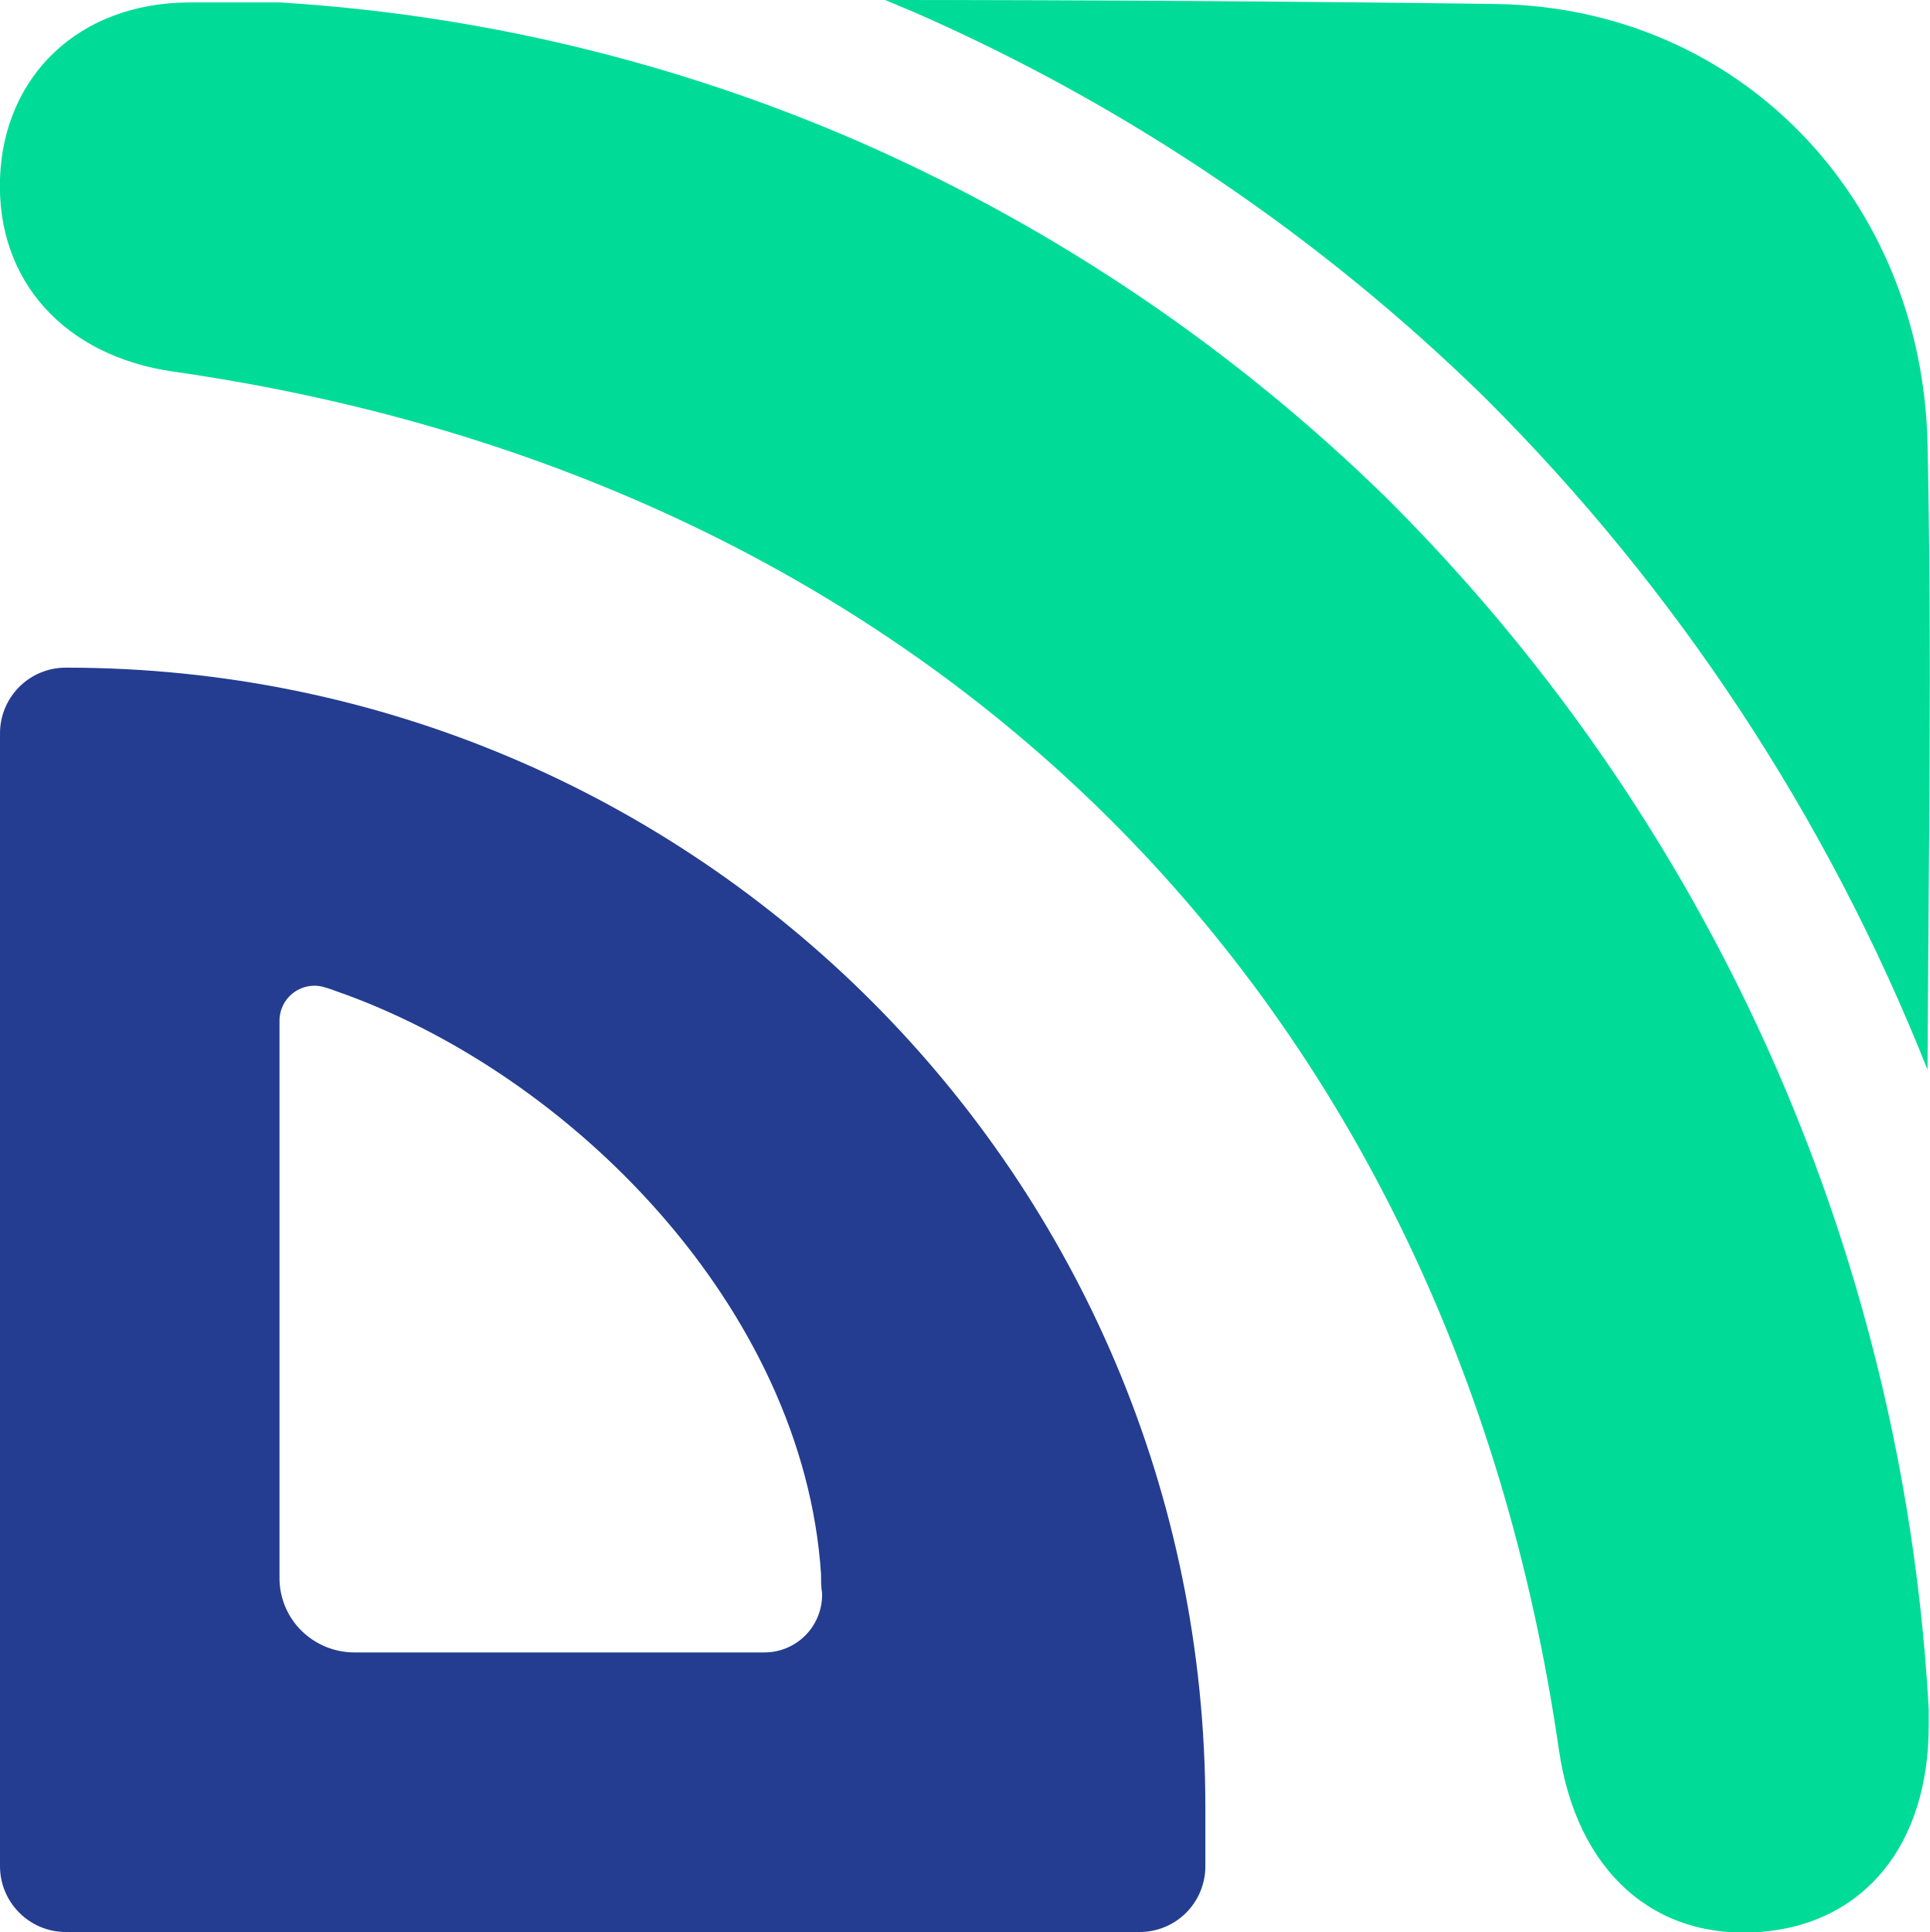
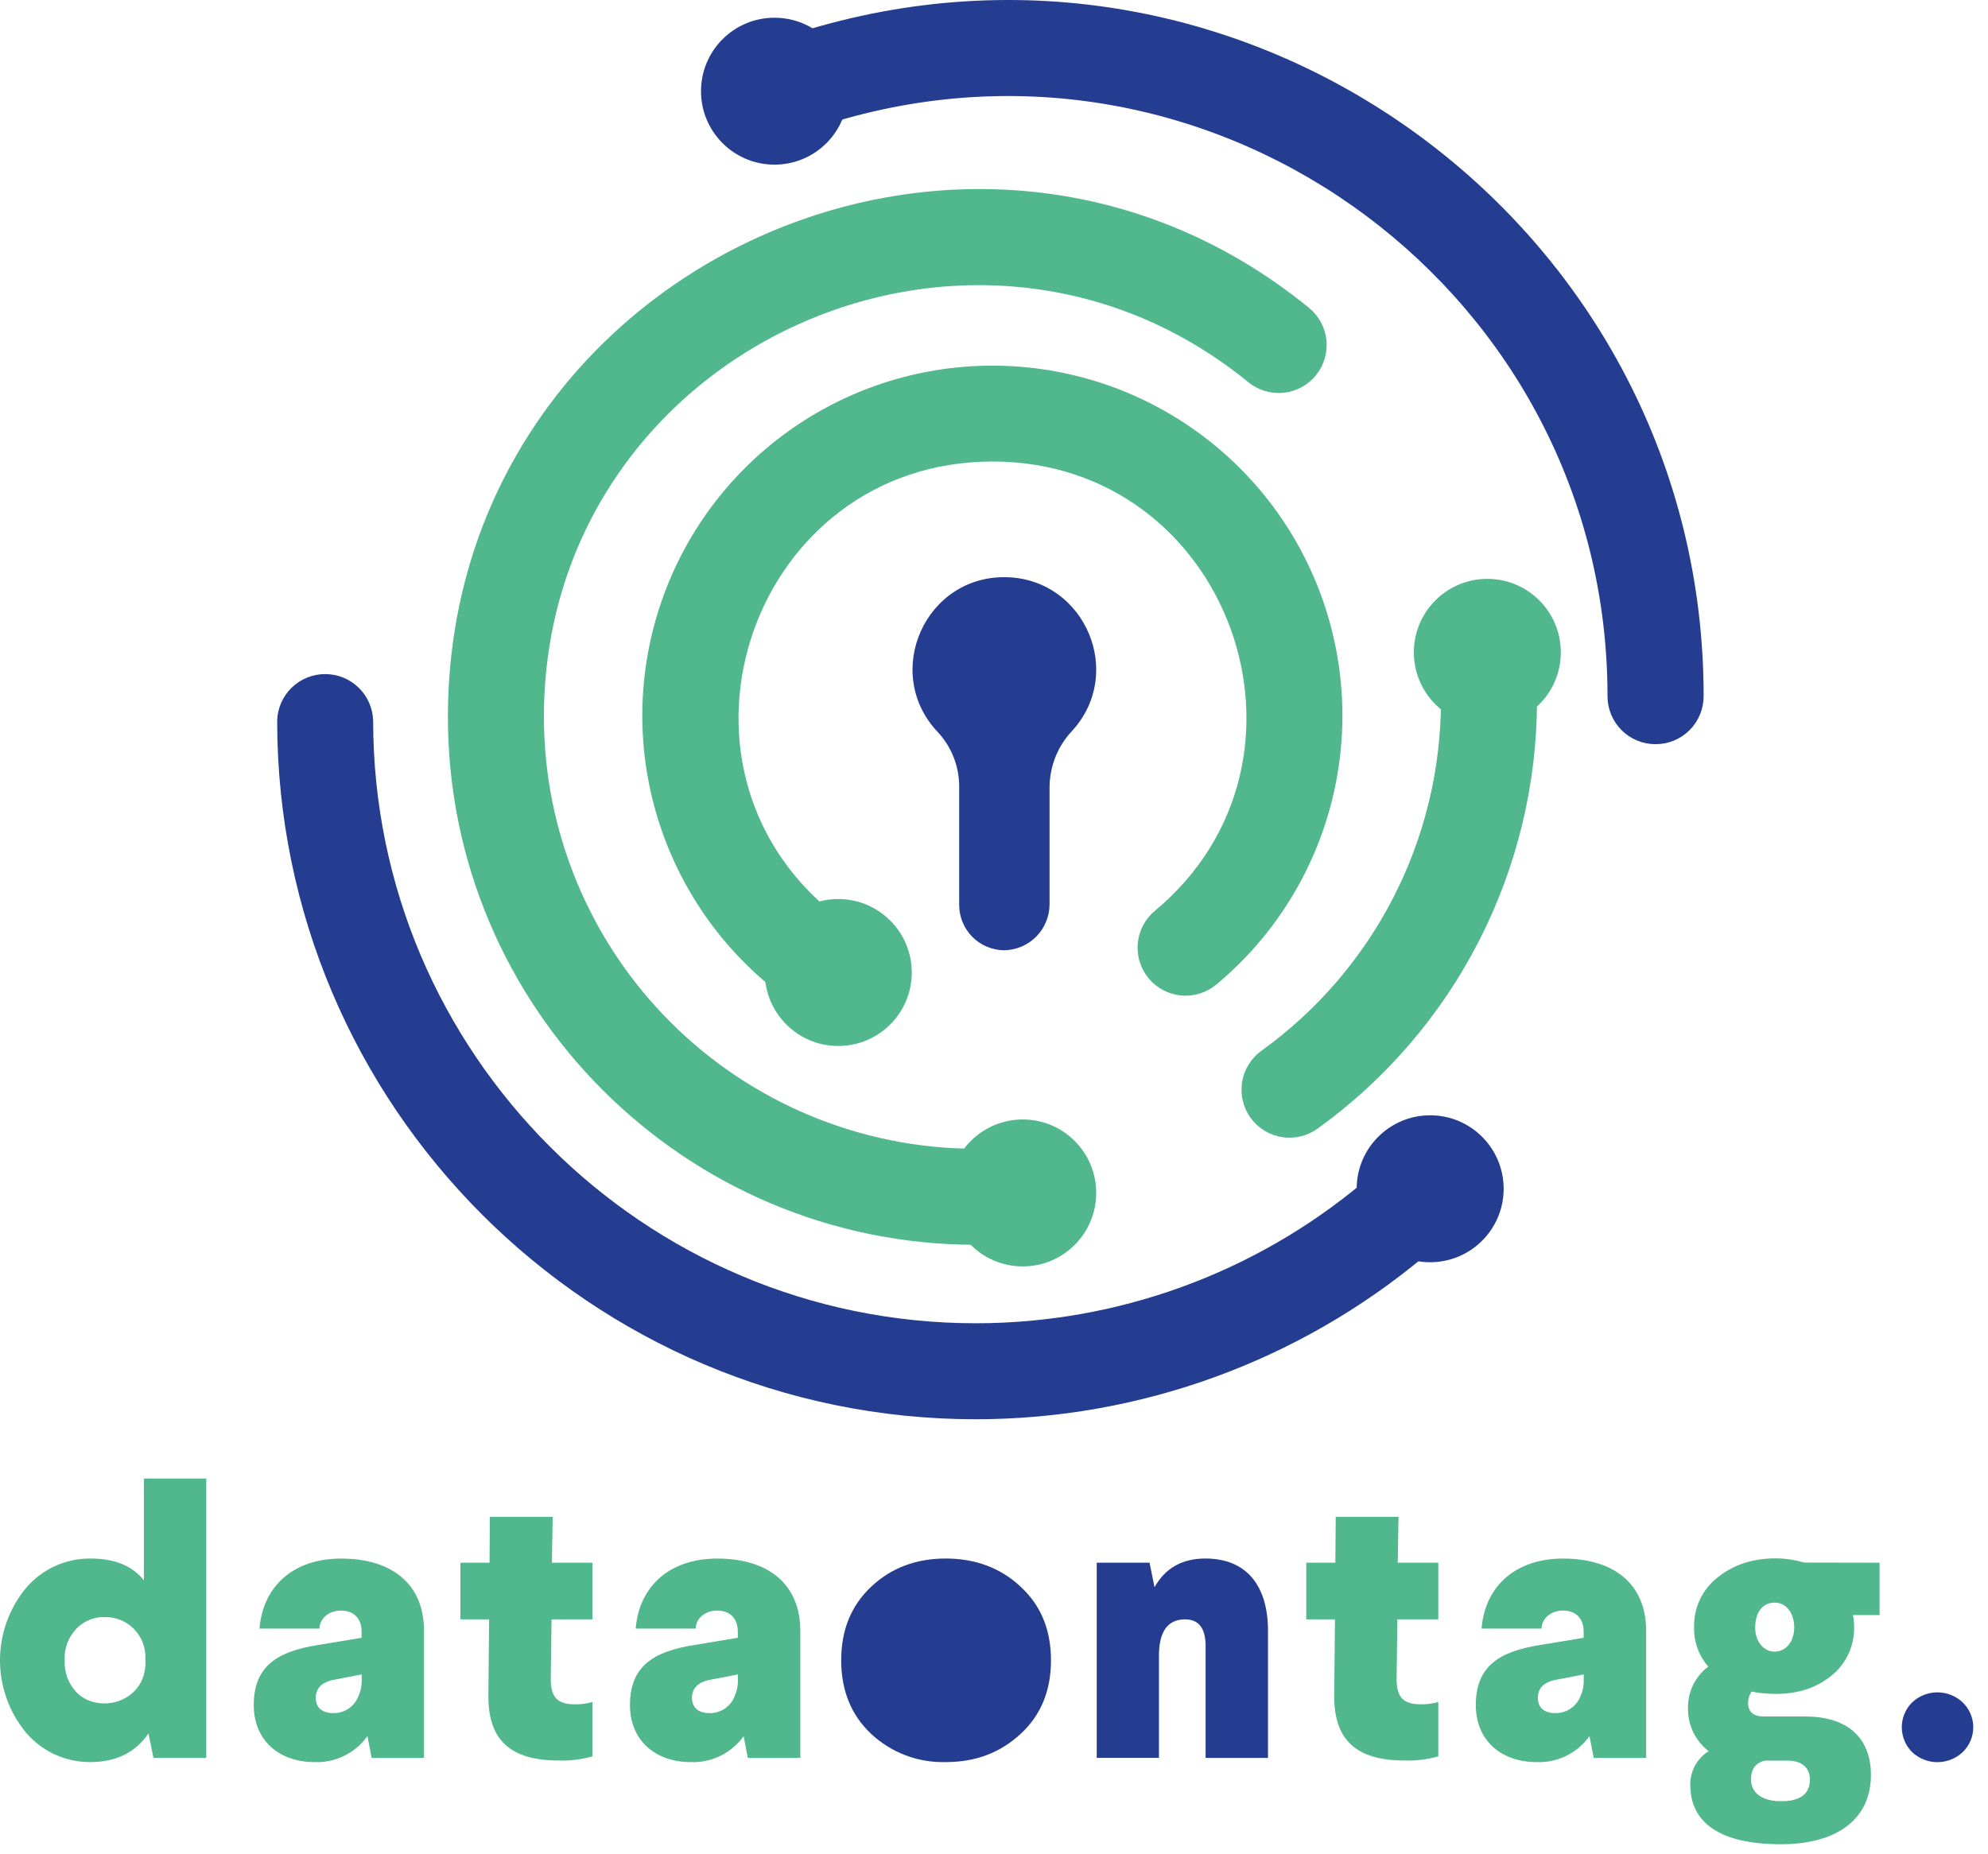
- <svg xmlns="http://www.w3.org/2000/svg" viewBox="0 0 110.47 110.57">
-   <g id="f8d1e2cd-1a67-4dd7-80ea-fd5a51aafdac" data-name="Layer 2">
-     <g id="ed2f5335-33c5-4673-889d-3415ec1e38d7" data-name="Layer 1">
-       <path d="M52.43.74,50.67,0q17.51,0,35,.23C99.61.45,110,11.39,110.34,25.34c.26,12,.06,23.92,0,35.88A113.39,113.39,0,0,0,85,22.76,109.49,109.49,0,0,0,52.43.74Z" fill="#00dc98" />
-       <path d="M106.58,74.83a106,106,0,0,1,3.83,23v.91c0,6.88-3.73,11.34-9.56,11.82-6.16.51-10.6-3.47-11.61-10.41C83,57,53.29,27.47,9.94,21.27,3.68,20.38-.2,16.06,0,10.22S4.48.16,10.83.14l5.22,0a98.2,98.2,0,0,1,33.2,8,101.27,101.27,0,0,1,30.16,20.4A105.79,105.79,0,0,1,106.58,74.83Z" fill="#00dc98" />
-       <path d="M16,58.44a2,2,0,0,1,2.64-1.92c.19.06.39.12.59.2C32.71,61.42,46,74.89,47,90.09c0,.37,0,.74.06,1.09a3.3,3.3,0,0,1-3.3,3.39H20.25a4.32,4.32,0,0,1-3-1.25,4.23,4.23,0,0,1-1.25-3ZM3.77,38.21h0A3.76,3.76,0,0,0,0,42V106.8a3.77,3.77,0,0,0,3.77,3.77H65.21A3.76,3.76,0,0,0,69,106.8v-3.39a65.2,65.2,0,0,0-65.2-65.2Z" fill="#243d90" />
-     </g>
-   </g>
+ <svg xmlns="http://www.w3.org/2000/svg" width="74" height="69" viewBox="0 0 74 69" fill="none">
+   <path d="M37.52 21.492C40.406 21.601 41.877 25.076 39.899 27.221C39.369 27.787 39.073 28.532 39.068 29.308V33.66C39.069 34.114 38.891 34.55 38.571 34.872C38.251 35.195 37.816 35.377 37.362 35.38C36.921 35.372 36.5 35.192 36.19 34.878C35.88 34.563 35.706 34.14 35.704 33.698V29.308C35.711 28.547 35.425 27.813 34.907 27.256C32.814 25.045 34.447 21.374 37.52 21.492Z" fill="#243D90" />
+   <path d="M61.629 27.707C61.393 27.708 61.16 27.662 60.942 27.573C60.725 27.483 60.527 27.352 60.36 27.185C60.194 27.019 60.062 26.821 59.972 26.604C59.882 26.386 59.836 26.153 59.837 25.918C59.837 11.025 45.442 0.251 31.127 4.517C30.901 4.586 30.664 4.611 30.429 4.588C30.194 4.565 29.966 4.496 29.758 4.385C29.549 4.274 29.365 4.122 29.216 3.94C29.067 3.757 28.955 3.546 28.888 3.32C28.82 3.094 28.799 2.856 28.823 2.621C28.848 2.387 28.919 2.159 29.033 1.952C29.146 1.745 29.299 1.563 29.484 1.415C29.668 1.268 29.88 1.158 30.107 1.093C46.733 -3.862 63.415 8.661 63.415 25.918C63.415 26.153 63.369 26.385 63.28 26.602C63.19 26.819 63.059 27.017 62.893 27.183C62.727 27.349 62.53 27.481 62.313 27.571C62.096 27.661 61.864 27.707 61.629 27.707Z" fill="#243D90" />
+   <path d="M28.783 36.805C26.687 35.122 25.162 32.832 24.418 30.249C23.674 27.666 23.747 24.915 24.628 22.375C25.509 19.835 27.153 17.63 29.336 16.061C31.52 14.493 34.135 13.638 36.823 13.614C39.511 13.59 42.141 14.398 44.352 15.927C46.563 17.456 48.246 19.632 49.172 22.156C50.098 24.68 50.22 27.428 49.523 30.024C48.825 32.621 47.341 34.938 45.275 36.657C44.911 36.961 44.441 37.107 43.97 37.064C43.498 37.021 43.062 36.792 42.759 36.428C42.455 36.064 42.309 35.594 42.352 35.123C42.395 34.651 42.624 34.215 42.988 33.912C49.754 28.277 45.778 17.183 36.945 17.183C28.026 17.183 24.101 28.448 31.025 34.015C31.392 34.312 31.626 34.743 31.676 35.213C31.726 35.683 31.588 36.154 31.292 36.522C30.996 36.89 30.566 37.126 30.096 37.178C29.627 37.23 29.156 37.094 28.786 36.799L28.783 36.805Z" fill="#51B78C" />
+   <path d="M36.32 46.345C25.486 46.345 16.673 37.53 16.673 26.698C16.673 10.138 35.98 1.071 48.725 11.461C48.907 11.61 49.058 11.792 49.169 11.999C49.281 12.205 49.35 12.432 49.374 12.665C49.398 12.899 49.375 13.134 49.308 13.359C49.24 13.584 49.129 13.793 48.981 13.975C48.833 14.157 48.65 14.307 48.444 14.419C48.237 14.53 48.011 14.6 47.777 14.623C47.544 14.647 47.308 14.624 47.083 14.557C46.859 14.49 46.649 14.379 46.468 14.23C36.058 5.747 20.246 13.133 20.246 26.698C20.251 30.959 21.946 35.045 24.959 38.058C27.973 41.071 32.059 42.766 36.32 42.771C36.785 42.784 37.227 42.978 37.551 43.312C37.875 43.646 38.057 44.093 38.057 44.558C38.057 45.023 37.875 45.47 37.551 45.804C37.227 46.137 36.785 46.331 36.32 46.345Z" fill="#51B78C" />
+   <path d="M46.55 41.617C46.273 41.232 46.16 40.754 46.235 40.286C46.311 39.818 46.57 39.399 46.954 39.122C49.023 37.633 50.709 35.673 51.871 33.405C53.033 31.136 53.639 28.623 53.638 26.074C53.651 25.609 53.845 25.167 54.179 24.843C54.513 24.519 54.959 24.338 55.425 24.338C55.89 24.338 56.337 24.519 56.67 24.843C57.004 25.167 57.198 25.609 57.212 26.074C57.212 29.189 56.472 32.26 55.052 35.033C53.632 37.806 51.572 40.201 49.044 42.021C48.853 42.158 48.638 42.256 48.41 42.31C48.182 42.364 47.945 42.373 47.713 42.335C47.482 42.298 47.26 42.215 47.06 42.092C46.861 41.968 46.687 41.807 46.55 41.617Z" fill="#51B78C" />
+   <path d="M36.318 52.841C21.977 52.841 10.317 41.175 10.317 26.833C10.33 26.368 10.524 25.926 10.858 25.602C11.191 25.278 11.638 25.097 12.104 25.097C12.569 25.097 13.016 25.278 13.349 25.602C13.683 25.926 13.877 26.368 13.89 26.833C13.89 39.204 23.954 49.267 36.323 49.267C41.588 49.266 46.686 47.415 50.724 44.037C51.087 43.733 51.557 43.585 52.029 43.627C52.501 43.668 52.937 43.896 53.241 44.259C53.545 44.623 53.693 45.092 53.651 45.564C53.61 46.036 53.382 46.472 53.019 46.777C48.336 50.692 42.427 52.839 36.323 52.841H36.318Z" fill="#243D90" />
+   <path d="M53.235 46.995C54.746 46.995 55.971 45.77 55.971 44.259C55.971 42.749 54.746 41.524 53.235 41.524C51.725 41.524 50.5 42.749 50.5 44.259C50.5 45.77 51.725 46.995 53.235 46.995Z" fill="#243D90" />
+   <path d="M55.364 27.023C56.874 27.023 58.099 25.799 58.099 24.288C58.099 22.777 56.874 21.552 55.364 21.552C53.853 21.552 52.628 22.777 52.628 24.288C52.628 25.799 53.853 27.023 55.364 27.023Z" fill="#51B78C" />
+   <path d="M31.203 38.943C32.714 38.943 33.939 37.719 33.939 36.208C33.939 34.697 32.714 33.472 31.203 33.472C29.693 33.472 28.468 34.697 28.468 36.208C28.468 37.719 29.693 38.943 31.203 38.943Z" fill="#51B78C" />
+   <path d="M28.829 6.13C30.34 6.13 31.564 4.906 31.564 3.395C31.564 1.884 30.34 0.66 28.829 0.66C27.318 0.66 26.094 1.884 26.094 3.395C26.094 4.906 27.318 6.13 28.829 6.13Z" fill="#243D90" />
+   <path d="M38.07 47.15C39.581 47.15 40.805 45.925 40.805 44.414C40.805 42.903 39.581 41.679 38.07 41.679C36.559 41.679 35.334 42.903 35.334 44.414C35.334 45.925 36.559 47.15 38.07 47.15Z" fill="#51B78C" />
+   <path d="M7.678 55.048V65.448H5.712L5.527 64.536C5.043 65.248 4.317 65.605 3.362 65.605C2.907 65.608 2.457 65.511 2.043 65.322C1.63 65.132 1.263 64.855 0.968 64.508C0.342 63.75 0 62.798 0 61.815C0 60.833 0.342 59.88 0.968 59.123C1.263 58.776 1.63 58.498 2.043 58.309C2.457 58.119 2.907 58.023 3.362 58.026C4.259 58.026 4.93 58.296 5.356 58.838V55.048H7.678ZM2.836 60.648C2.688 60.803 2.574 60.987 2.501 61.188C2.427 61.389 2.396 61.603 2.408 61.817C2.397 62.032 2.43 62.247 2.503 62.449C2.577 62.652 2.69 62.838 2.836 62.996C3.676 63.865 5.471 63.366 5.413 61.829V61.728C5.418 61.527 5.382 61.327 5.307 61.139C5.232 60.952 5.12 60.782 4.978 60.64C4.835 60.498 4.665 60.386 4.478 60.311C4.291 60.236 4.091 60.2 3.889 60.205C3.693 60.201 3.497 60.239 3.316 60.315C3.135 60.391 2.971 60.504 2.836 60.647V60.648Z" fill="#51B78C" />
+   <path d="M15.784 60.72V65.45H13.833L13.677 64.638C13.455 64.95 13.159 65.201 12.816 65.37C12.473 65.54 12.093 65.62 11.711 65.606C10.384 65.606 9.446 64.794 9.446 63.484C9.446 62.059 10.286 61.49 11.839 61.246L13.46 60.977V60.748C13.46 60.278 13.189 59.964 12.691 59.964C12.221 59.964 11.893 60.278 11.893 60.635H9.659C9.787 59.053 10.927 58.028 12.694 58.028C14.56 58.026 15.784 58.952 15.784 60.72ZM13.463 62.342L12.423 62.542C11.98 62.627 11.754 62.856 11.754 63.211C11.754 63.566 11.982 63.781 12.395 63.781C12.595 63.788 12.793 63.732 12.961 63.623C13.129 63.513 13.26 63.354 13.335 63.168C13.428 62.963 13.472 62.739 13.463 62.514V62.342Z" fill="#51B78C" />
+   <path d="M20.573 56.473L20.543 58.182H22.054V60.291H20.53L20.501 62.514C20.501 63.198 20.757 63.453 21.385 63.453C21.611 63.459 21.837 63.43 22.054 63.367V65.391C21.651 65.507 21.233 65.56 20.814 65.547C19.034 65.547 18.162 64.82 18.179 63.111L18.207 60.291H17.139V58.182H18.222L18.235 56.473H20.573Z" fill="#51B78C" />
+   <path d="M29.79 60.72V65.45H27.837L27.681 64.638C27.459 64.95 27.164 65.201 26.82 65.37C26.477 65.54 26.097 65.62 25.715 65.606C24.389 65.606 23.45 64.794 23.45 63.484C23.45 62.059 24.29 61.49 25.843 61.246L27.464 60.977V60.748C27.464 60.278 27.193 59.964 26.695 59.964C26.225 59.964 25.898 60.278 25.898 60.635H23.663C23.792 59.053 24.931 58.028 26.698 58.028C28.564 58.026 29.79 58.952 29.79 60.72ZM27.467 62.342L26.427 62.542C25.985 62.627 25.758 62.856 25.758 63.211C25.758 63.566 25.986 63.781 26.399 63.781C26.599 63.788 26.797 63.732 26.965 63.623C27.134 63.513 27.264 63.355 27.339 63.168C27.432 62.963 27.476 62.739 27.467 62.514V62.342Z" fill="#51B78C" />
+   <path d="M37.996 59.08C38.751 59.779 39.121 60.689 39.121 61.815C39.121 62.941 38.751 63.852 37.996 64.551C37.242 65.249 36.329 65.605 35.203 65.605C34.174 65.634 33.175 65.256 32.424 64.552C31.684 63.854 31.313 62.942 31.312 61.817C31.311 60.692 31.682 59.779 32.424 59.08C33.161 58.381 34.091 58.026 35.202 58.026C36.313 58.026 37.255 58.381 37.996 59.08Z" fill="#243D90" />
+   <path d="M47.199 60.72V65.45H44.877V61.288C44.877 60.619 44.621 60.291 44.108 60.291C43.467 60.291 43.14 60.747 43.14 61.644V65.448H40.824V58.182H42.791L42.975 59.095C43.374 58.381 44.006 58.026 44.87 58.026C46.387 58.026 47.199 59.023 47.199 60.72Z" fill="#243D90" />
+   <path d="M52.058 56.473L52.028 58.182H53.539V60.291H52.015L51.986 62.514C51.986 63.198 52.242 63.453 52.87 63.453C53.096 63.459 53.322 63.43 53.539 63.367V65.391C53.136 65.507 52.718 65.56 52.3 65.547C50.519 65.547 49.647 64.82 49.664 63.111L49.692 60.291H48.624V58.182H49.707L49.72 56.473H52.058Z" fill="#51B78C" />
+   <path d="M61.275 60.72V65.45H59.324L59.166 64.638C58.944 64.95 58.649 65.202 58.305 65.371C57.962 65.54 57.582 65.621 57.2 65.606C55.873 65.606 54.935 64.794 54.935 63.484C54.935 62.059 55.776 61.49 57.328 61.246L58.949 60.977V60.748C58.949 60.278 58.68 59.964 58.18 59.964C57.71 59.964 57.383 60.278 57.383 60.635H55.148C55.277 59.053 56.417 58.028 58.183 58.028C60.05 58.026 61.275 58.952 61.275 60.72ZM58.952 62.342L57.912 62.542C57.47 62.627 57.243 62.856 57.243 63.211C57.243 63.566 57.471 63.781 57.884 63.781C58.084 63.788 58.282 63.732 58.45 63.623C58.618 63.513 58.749 63.355 58.824 63.168C58.917 62.963 58.961 62.739 58.952 62.514V62.342Z" fill="#51B78C" />
+   <path d="M69.965 58.182V60.131H68.974C69.003 60.281 69.017 60.434 69.017 60.588C69.022 60.931 68.95 61.271 68.804 61.582C68.659 61.893 68.444 62.167 68.177 62.383C67.621 62.838 66.937 63.067 66.096 63.067C65.794 63.067 65.494 63.038 65.198 62.98C65.113 63.106 65.069 63.255 65.07 63.407C65.07 63.736 65.27 63.907 65.66 63.907H67.206C68.701 63.907 69.642 64.644 69.642 66.086C69.642 67.753 68.345 68.664 66.295 68.664C64.072 68.664 62.918 67.895 62.918 66.453C62.914 66.203 62.975 65.956 63.094 65.736C63.214 65.516 63.389 65.331 63.602 65.199C63.361 65.013 63.166 64.773 63.032 64.499C62.899 64.224 62.831 63.923 62.833 63.618C62.824 63.315 62.888 63.015 63.019 62.742C63.15 62.47 63.345 62.233 63.587 62.051C63.235 61.645 63.047 61.122 63.06 60.585C63.05 60.233 63.122 59.884 63.271 59.565C63.419 59.246 63.639 58.966 63.915 58.747C64.504 58.263 65.231 58.02 66.094 58.02C66.452 58.022 66.807 58.075 67.15 58.176L69.965 58.182ZM65.691 65.551C65.349 65.637 65.178 65.865 65.178 66.25C65.178 66.778 65.62 67.062 66.302 67.062C67.016 67.062 67.372 66.791 67.371 66.25C67.371 65.808 67.058 65.551 66.545 65.551H65.691ZM65.334 60.595C65.334 61.121 65.648 61.493 66.06 61.493C66.473 61.493 66.787 61.121 66.787 60.595C66.787 60.039 66.473 59.668 66.06 59.668C65.62 59.664 65.335 60.02 65.335 60.591L65.334 60.595Z" fill="#51B78C" />
+   <path d="M73.057 63.382C73.182 63.502 73.281 63.645 73.349 63.805C73.417 63.964 73.452 64.135 73.452 64.308C73.452 64.481 73.417 64.653 73.349 64.812C73.281 64.971 73.182 65.115 73.057 65.235C72.802 65.474 72.466 65.608 72.116 65.608C71.767 65.608 71.43 65.474 71.176 65.235C71.054 65.113 70.957 64.969 70.891 64.81C70.825 64.651 70.791 64.48 70.791 64.308C70.791 64.136 70.825 63.966 70.891 63.807C70.957 63.648 71.054 63.504 71.176 63.382C71.43 63.142 71.767 63.009 72.116 63.009C72.466 63.009 72.802 63.142 73.057 63.382Z" fill="#243D90" />
</svg>
